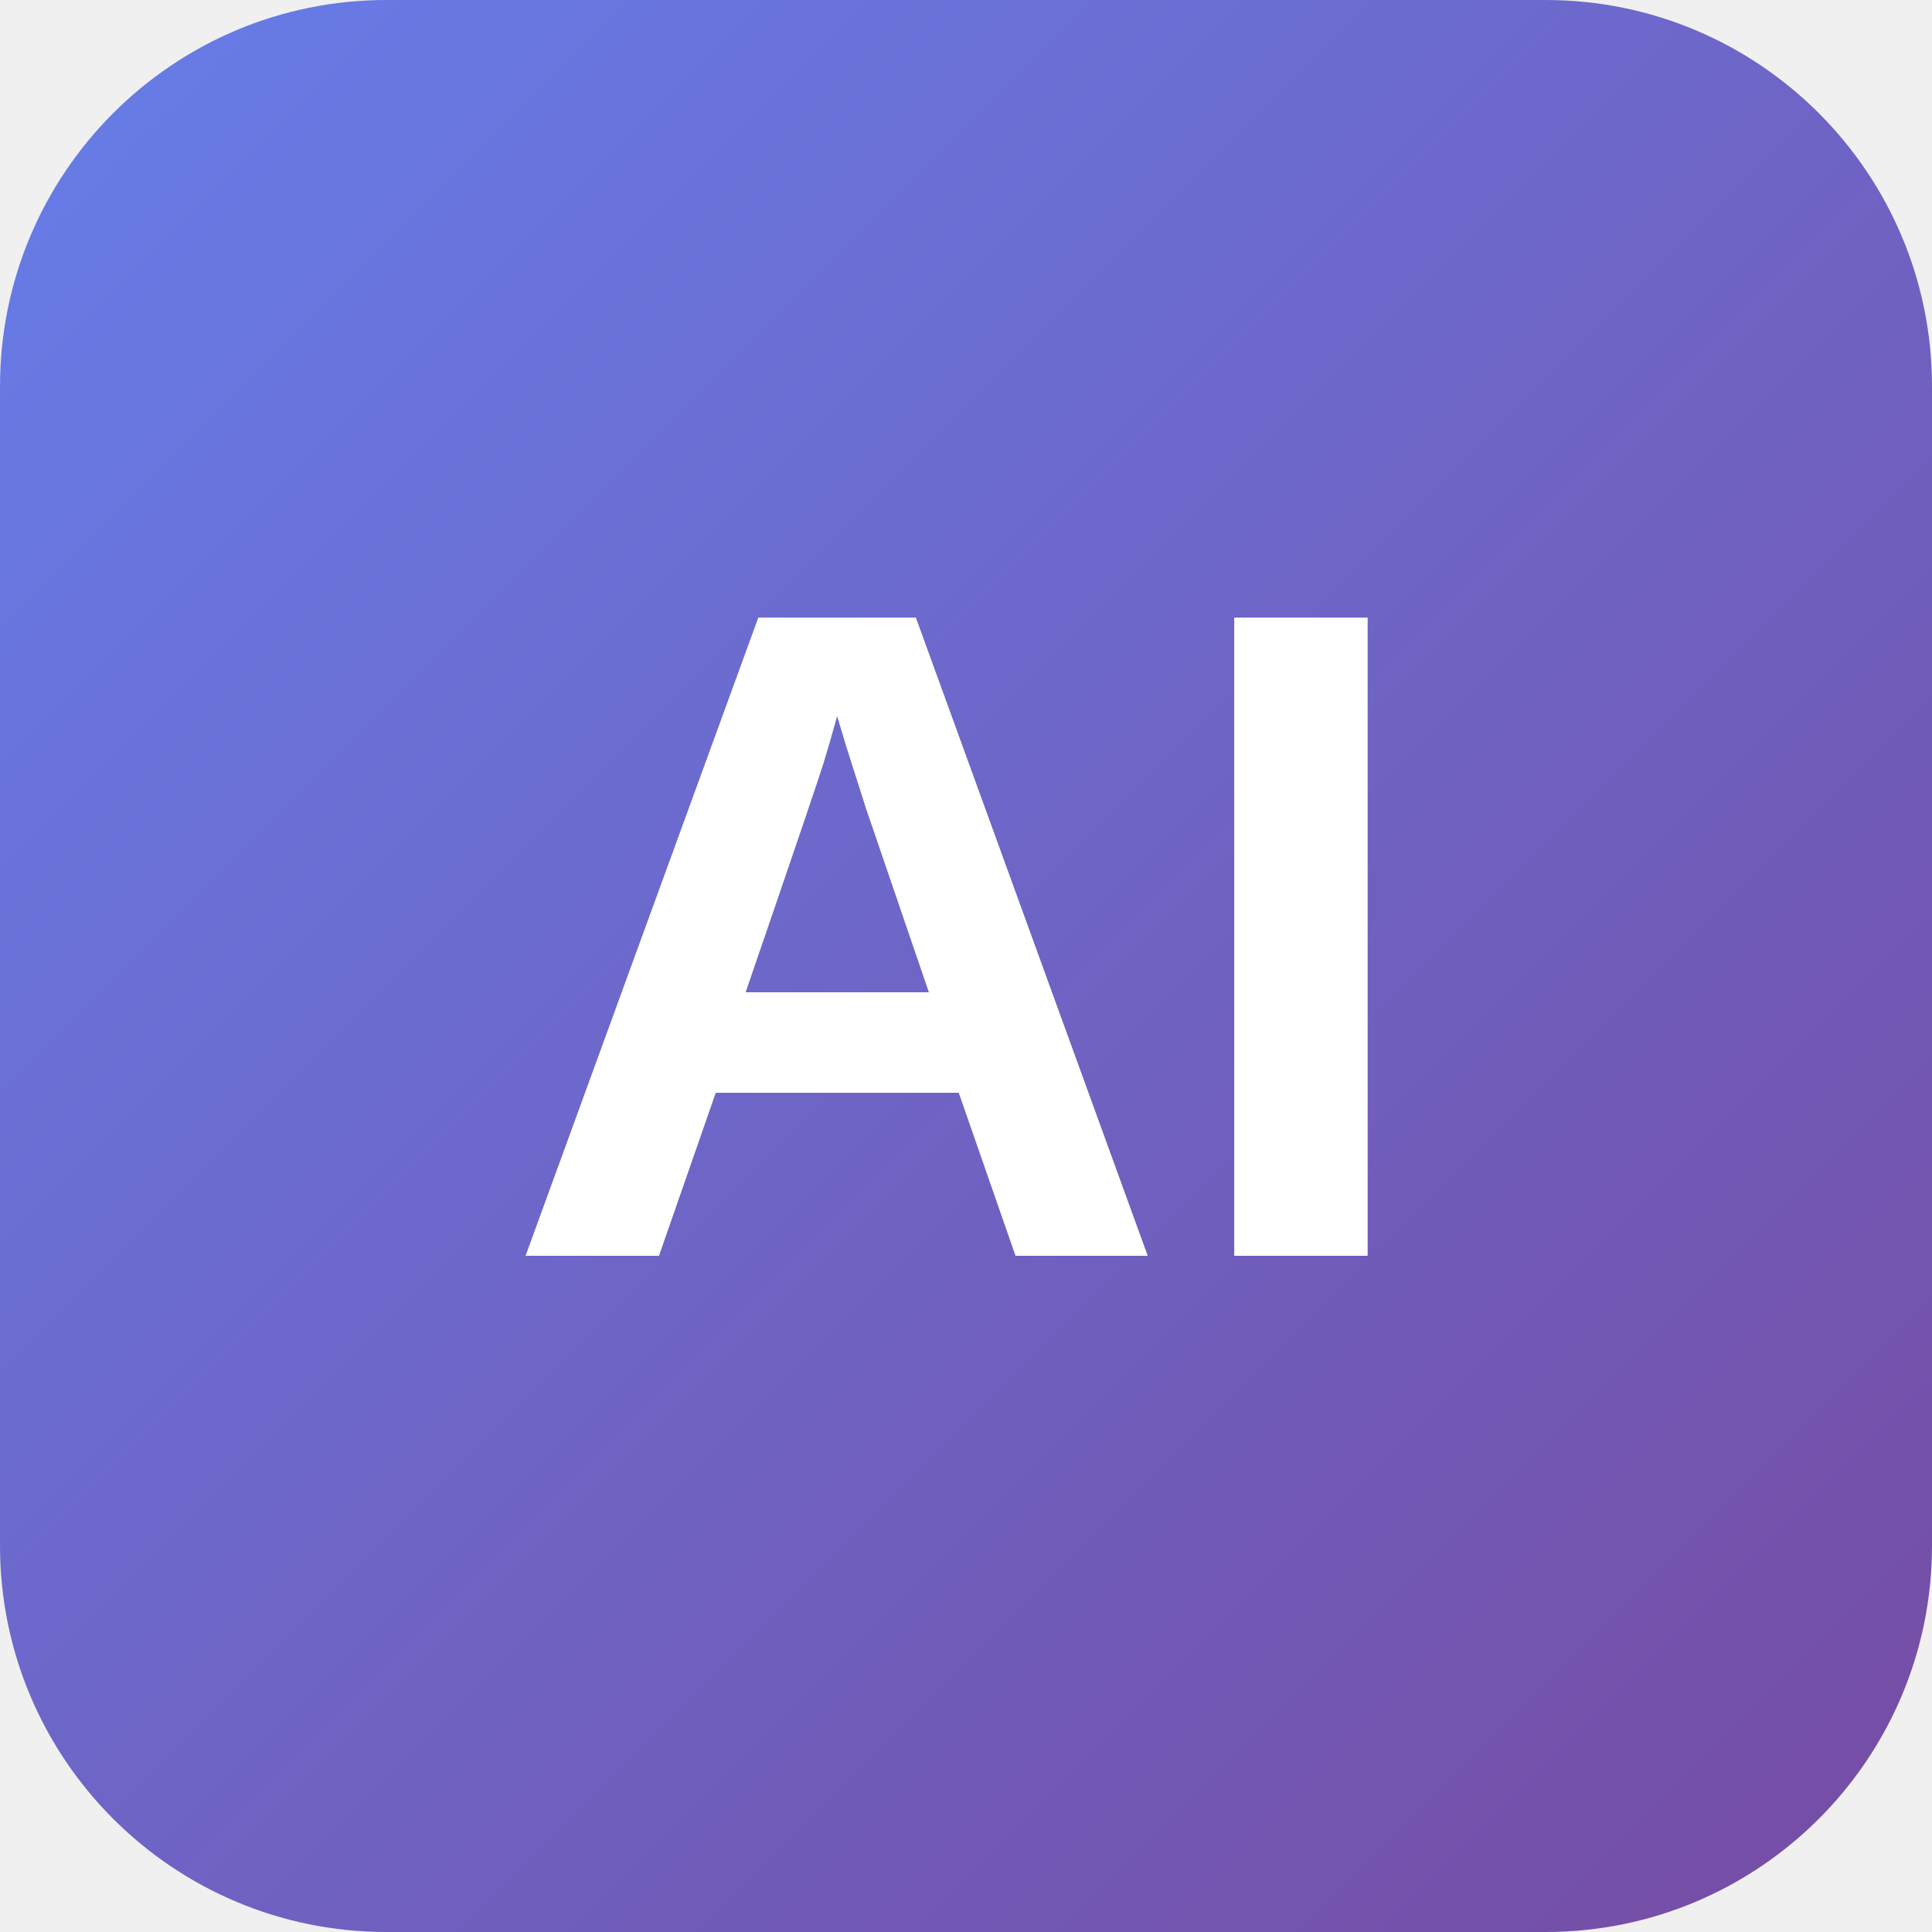
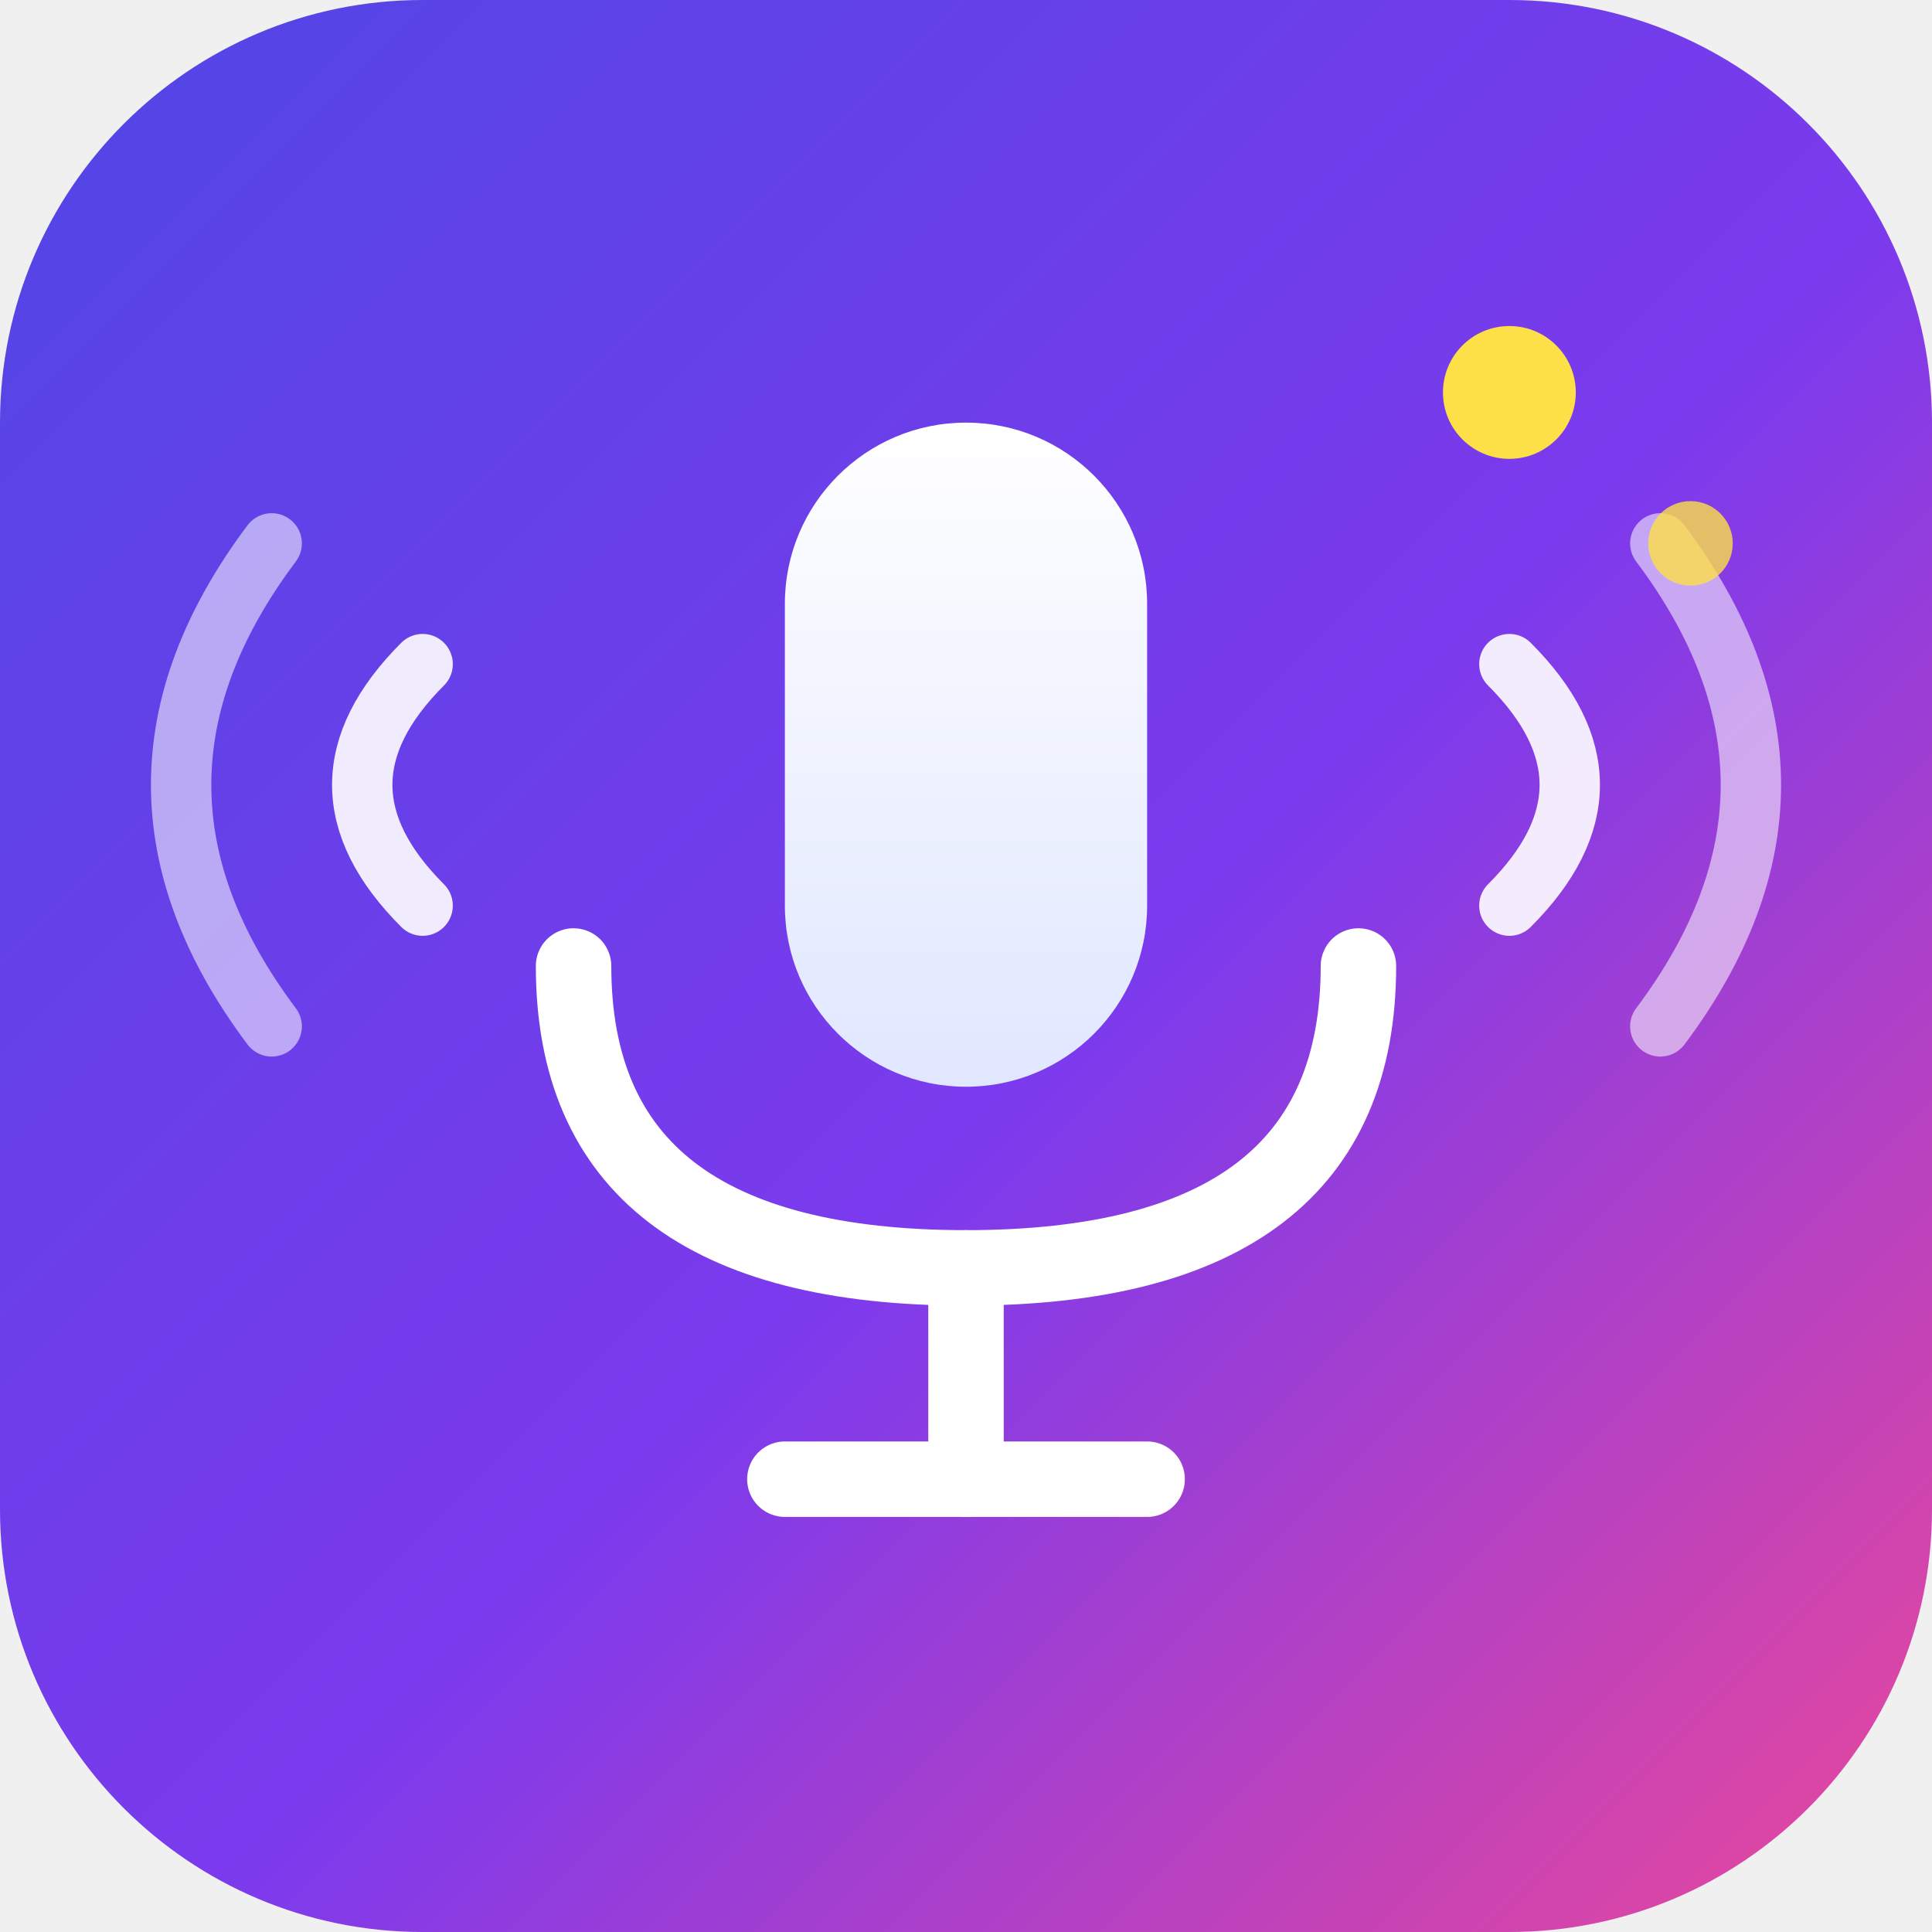
- <svg xmlns="http://www.w3.org/2000/svg" viewBox="0 0 100 100">
+ <svg xmlns="http://www.w3.org/2000/svg" viewBox="0 0 64 64">
  <defs>
-     <linearGradient id="gradient" x1="0%" y1="0%" x2="100%" y2="100%">
-       <stop offset="0%" style="stop-color:#667eea;stop-opacity:1" />
-       <stop offset="100%" style="stop-color:#764ba2;stop-opacity:1" />
+     <linearGradient id="bg" x1="0%" y1="0%" x2="100%" y2="100%">
+       <stop offset="0%" stop-color="#4f46e5" />
+       <stop offset="55%" stop-color="#7c3aed" />
+       <stop offset="100%" stop-color="#ec4899" />
+     </linearGradient>
+     <linearGradient id="mic" x1="0%" y1="0%" x2="0%" y2="100%">
+       <stop offset="0%" stop-color="#ffffff" />
+       <stop offset="100%" stop-color="#e0e7ff" />
    </linearGradient>
  </defs>
-   <rect width="100" height="100" rx="20" fill="url(#gradient)" />
-   <text x="50" y="65" font-family="Arial, sans-serif" font-size="48" font-weight="bold" fill="white" text-anchor="middle">AI</text>
+   <rect width="64" height="64" rx="14" fill="url(#bg)" />
+   <rect x="26" y="14" width="12" height="22" rx="6" fill="url(#mic)" />
+   <path d="M19 32 Q19 42 32 42 Q45 42 45 32" stroke="white" stroke-width="2.5" fill="none" stroke-linecap="round" />
+   <line x1="32" y1="42" x2="32" y2="49" stroke="white" stroke-width="2.5" stroke-linecap="round" />
+   <line x1="26" y1="49" x2="38" y2="49" stroke="white" stroke-width="2.5" stroke-linecap="round" />
+   <path d="M14 22 Q10 26 14 30" stroke="white" stroke-width="2" fill="none" stroke-linecap="round" opacity="0.9" />
+   <path d="M9 18 Q3 26 9 34" stroke="white" stroke-width="2" fill="none" stroke-linecap="round" opacity="0.55" />
+   <path d="M50 22 Q54 26 50 30" stroke="white" stroke-width="2" fill="none" stroke-linecap="round" opacity="0.9" />
+   <path d="M55 18 Q61 26 55 34" stroke="white" stroke-width="2" fill="none" stroke-linecap="round" opacity="0.55" />
+   <circle cx="50" cy="13" r="2.2" fill="#fde047" />
+   <circle cx="56" cy="18" r="1.4" fill="#fde047" opacity="0.8" />
</svg>
